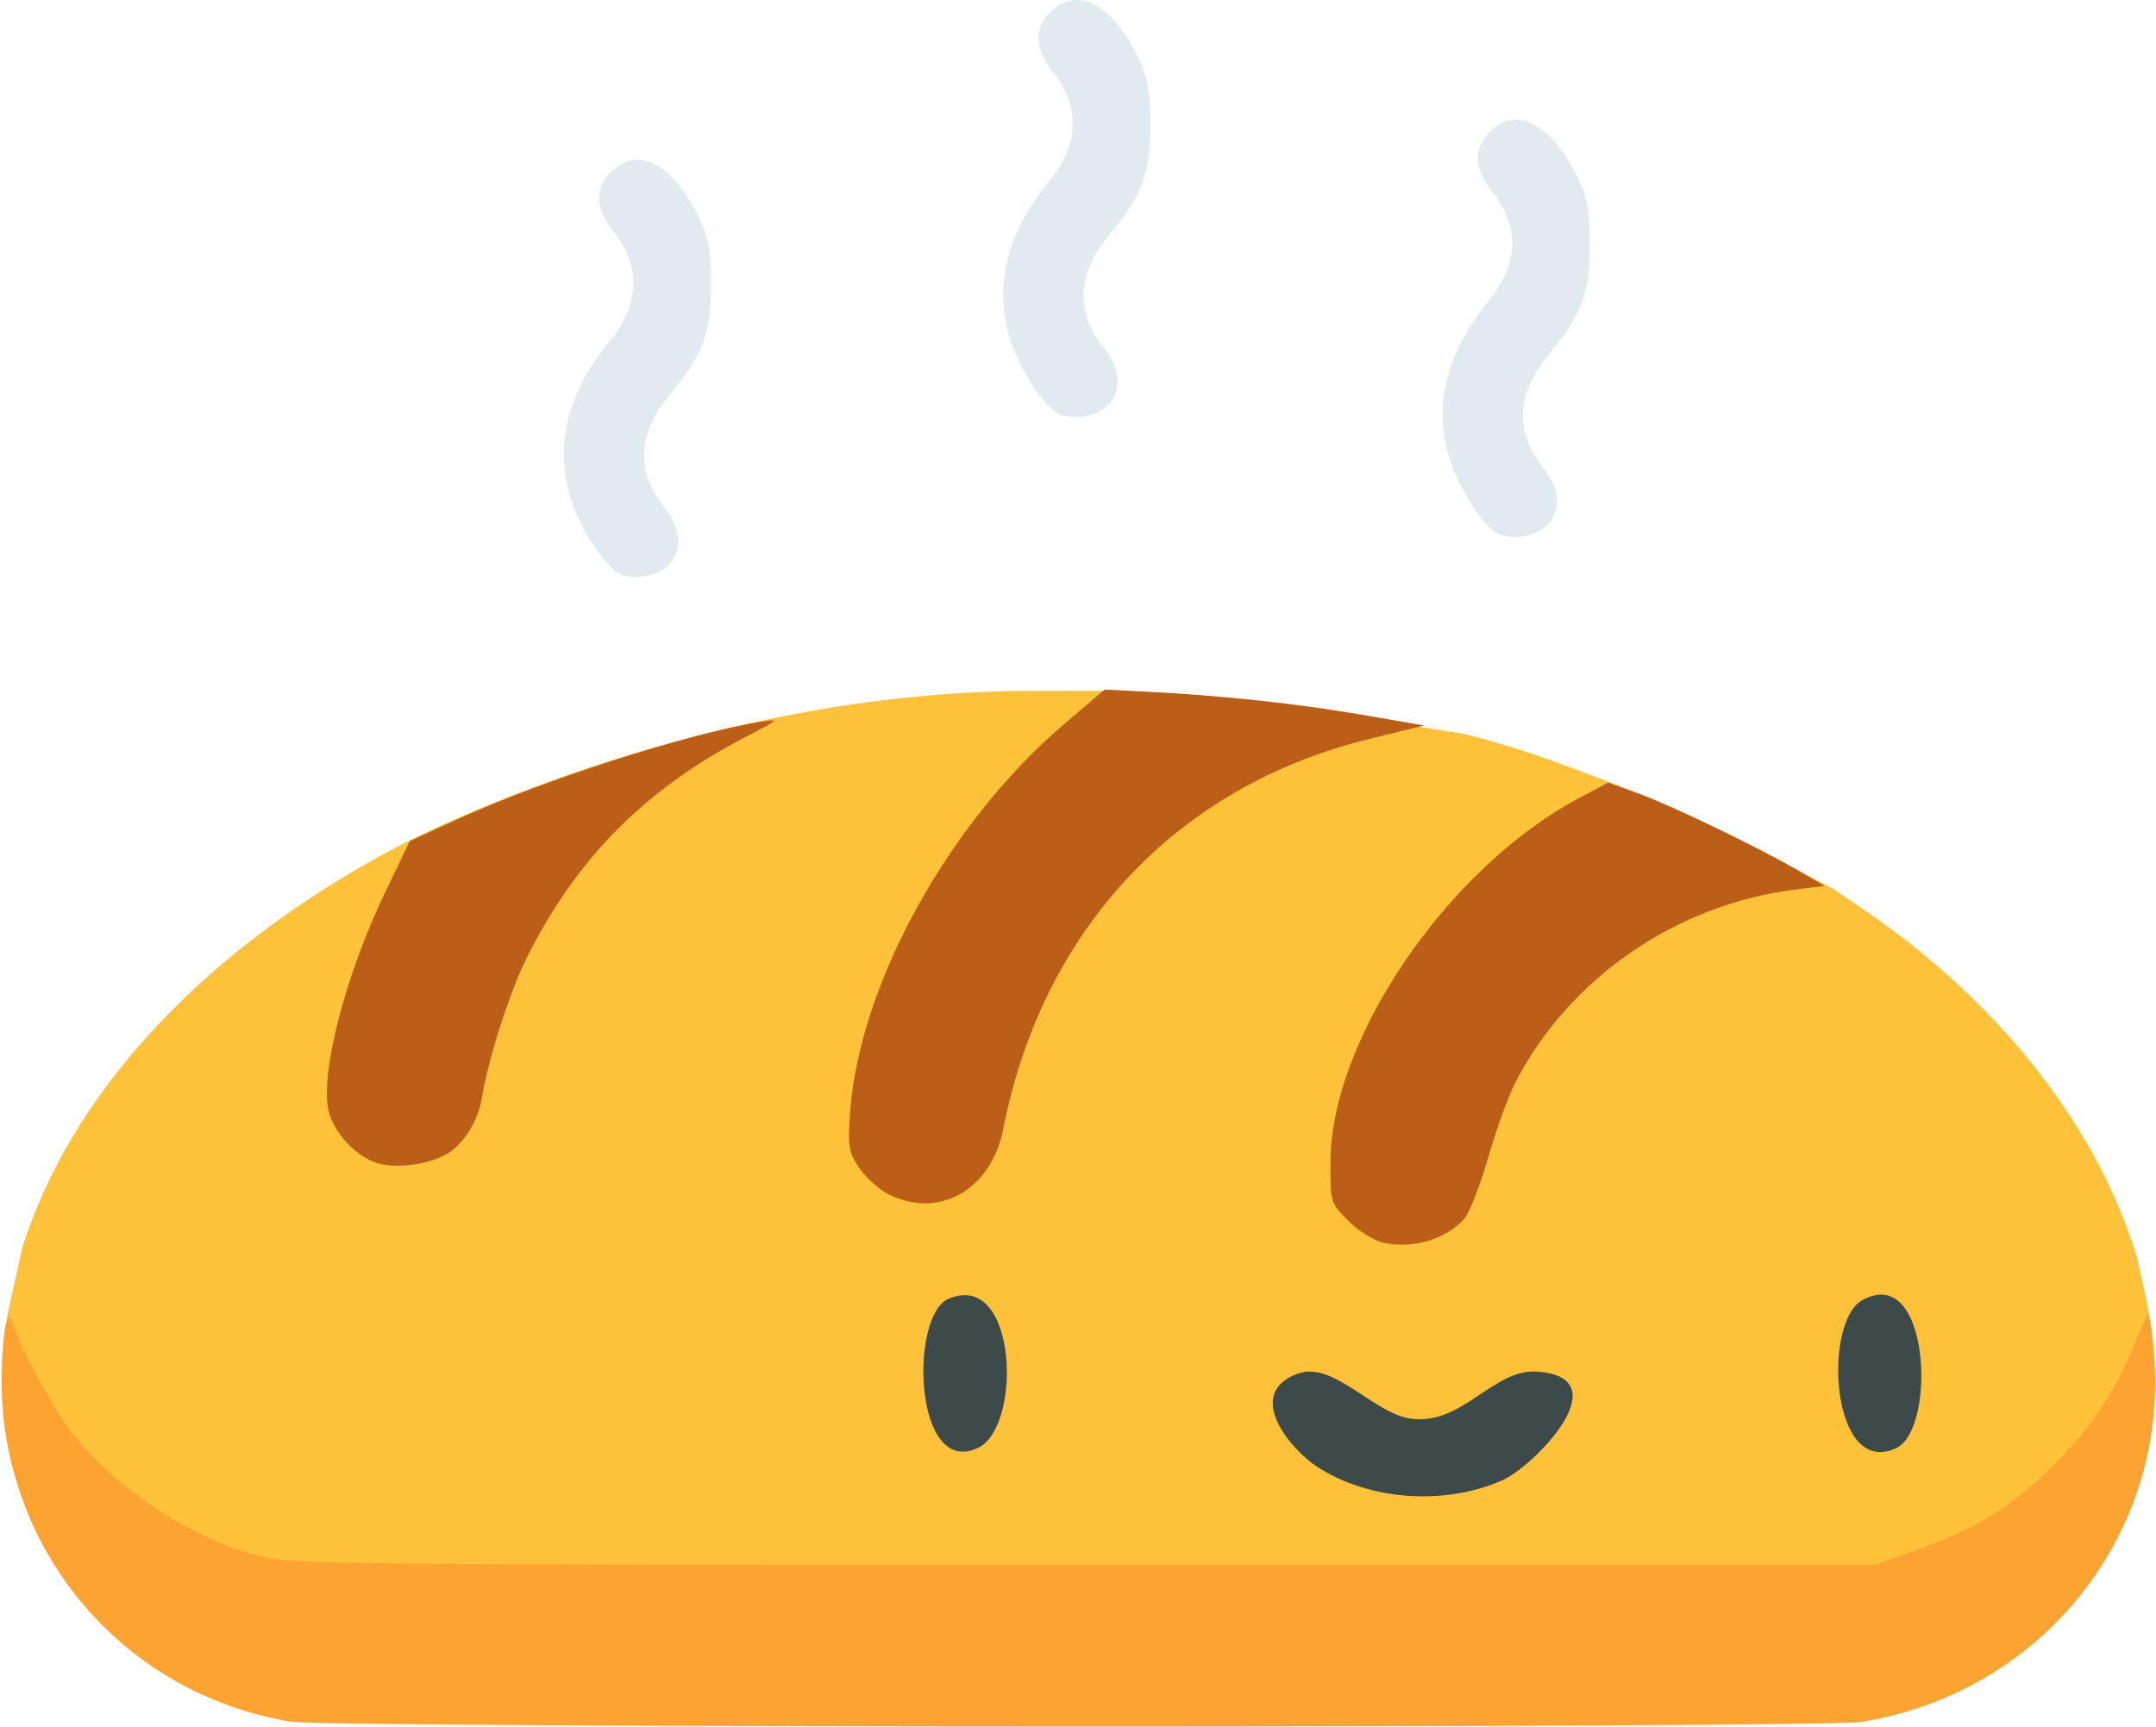
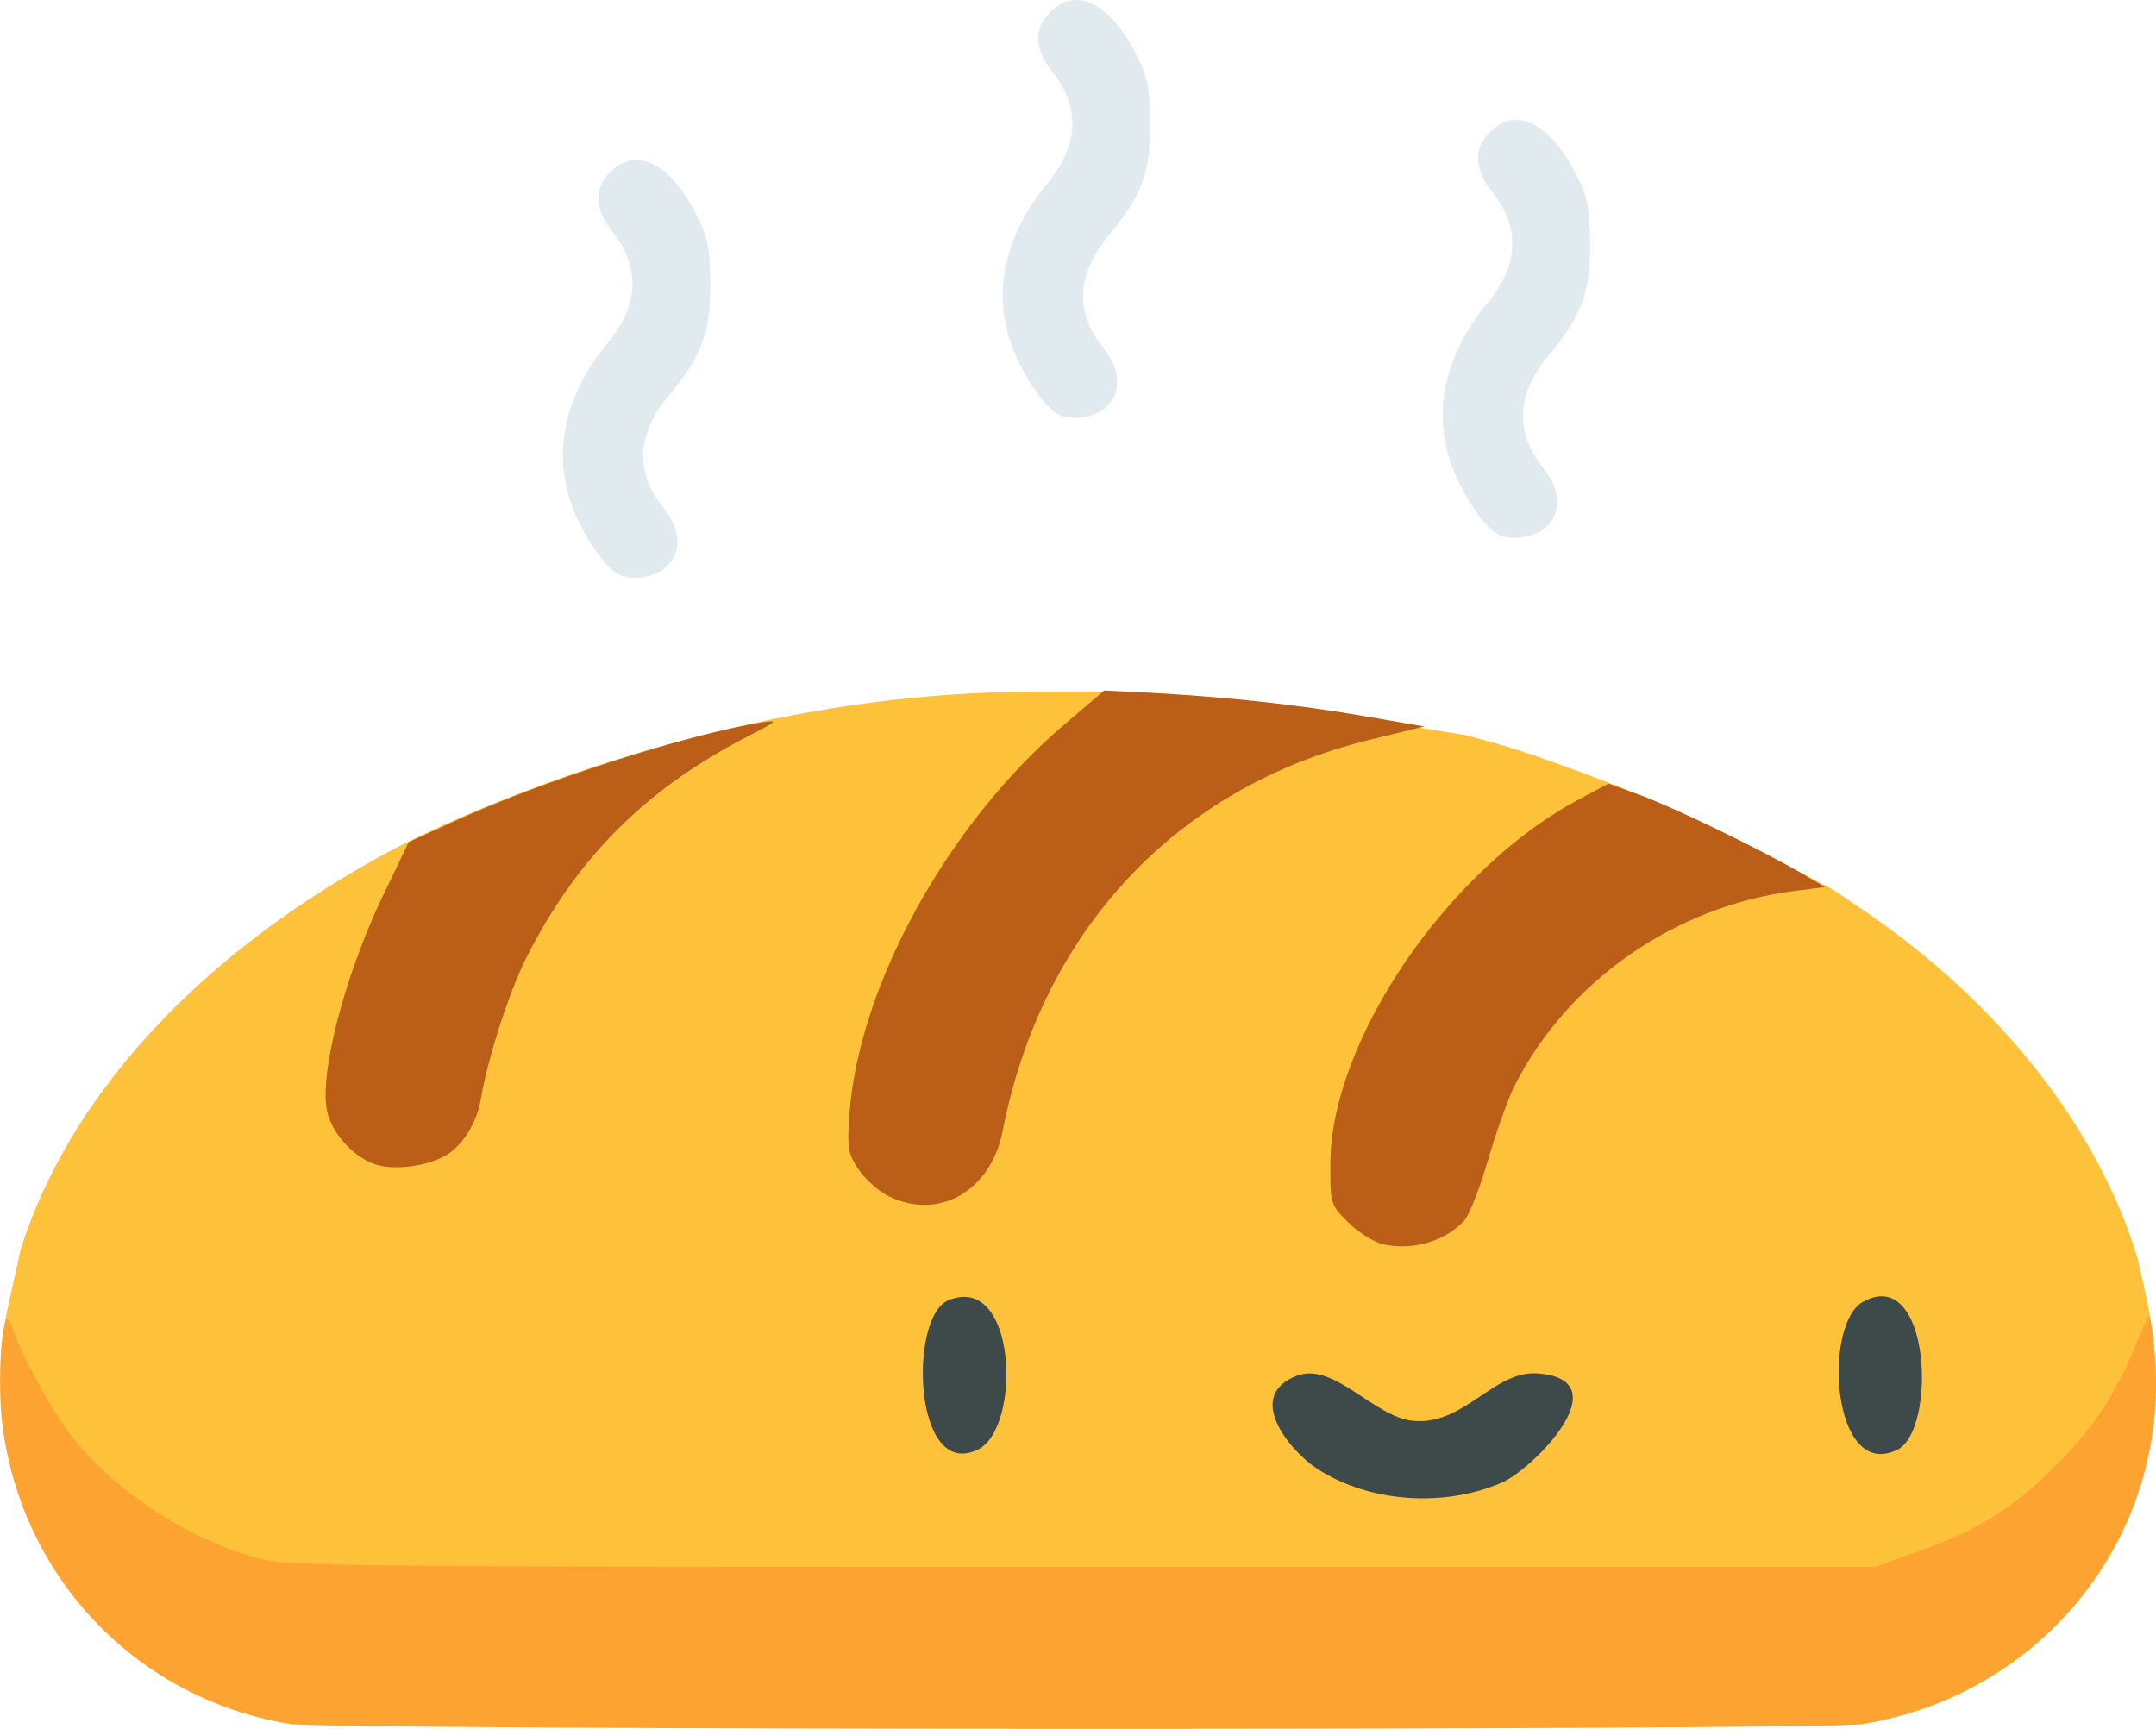
- <svg xmlns="http://www.w3.org/2000/svg" width="114.248mm" height="91.522mm" viewBox="0 0 114.248 91.522" version="1.1" id="svg2001">
+ <svg xmlns="http://www.w3.org/2000/svg" width="29.928" height="24" viewBox="0 0 7.918 6.35" version="1.1" id="svg2001">
  <defs id="defs1998" />
-   <g id="layer1" transform="translate(-45.49019,-75.11632)">
+   <g id="layer1" transform="translate(-45.57952,-75.11632)">
    <g id="g2419" transform="translate(319.6037,23.4478)" />
-     <g id="g3991">
+     <g id="g3991" transform="matrix(0.06939017,0,0,0.06939017,42.41675,69.90398)">
      <path style="fill:#e0eaef;stroke-width:0.265" d="m -241.234,82.102 c -0.782,-0.329 -2.07,-2.27 -2.618,-3.944 -0.901,-2.754 -0.203,-5.684 1.983,-8.323 1.663,-2.007 1.756,-4.011 0.273,-5.877 -0.975,-1.227 -1.021,-2.295 -0.138,-3.179 1.413,-1.413 3.239,-0.46 4.661,2.435 0.51,1.039 0.63,1.706 0.636,3.53 0.007,2.57 -0.434,3.74 -2.227,5.905 -1.663,2.007 -1.756,4.011 -0.273,5.877 0.893,1.124 1.007,2.181 0.324,3.004 -0.535,0.644 -1.794,0.918 -2.621,0.57 z m 46.567,-2.117 c -0.782,-0.329 -2.07,-2.27 -2.618,-3.944 -0.901,-2.754 -0.203,-5.684 1.983,-8.323 1.663,-2.007 1.756,-4.011 0.273,-5.877 -0.975,-1.227 -1.021,-2.295 -0.138,-3.179 1.413,-1.413 3.239,-0.46 4.661,2.435 0.51,1.039 0.63,1.706 0.636,3.53 0.007,2.57 -0.434,3.74 -2.227,5.905 -1.663,2.007 -1.756,4.011 -0.273,5.877 0.893,1.124 1.007,2.181 0.324,3.004 -0.535,0.644 -1.794,0.918 -2.621,0.57 z m -23.283,-6.35 c -0.782,-0.329 -2.07,-2.27 -2.618,-3.944 -0.901,-2.754 -0.203,-5.684 1.983,-8.323 1.663,-2.007 1.756,-4.011 0.273,-5.877 -0.975,-1.227 -1.021,-2.295 -0.138,-3.179 1.413,-1.413 3.239,-0.46 4.661,2.435 0.51,1.039 0.63,1.706 0.636,3.53 0.007,2.57 -0.434,3.74 -2.227,5.905 -1.663,2.007 -1.756,4.011 -0.273,5.877 0.893,1.124 1.007,2.181 0.324,3.004 -0.535,0.644 -1.794,0.918 -2.621,0.57 z" id="path2433" transform="translate(319.6037,23.4478)" />
      <path style="fill:#fdc239;stroke-width:0.265" d="m -259.094,138.126 c -5.582,-0.364 -11.085,-8.485 -13.672,-13.932 -1.282,-2.7 -1.424,-0.516 -0.171,-6.384 2.52,-7.982 9.154,-15.298 18.707,-20.629 3.707,-2.14 18.154,-8.774 34.412,-8.893 8.87,-0.028 8.87,-0.028 23.31,2.283 2.707,0.693 4.455,1.326 7.306,2.411 2.306,0.846 6.855,2.94 12.211,5.785 l 1.582,1.074 c 7.214,4.899 12.428,11.523 14.524,18.45 1.181,5.131 0.723,3.27 -0.416,5.703 -2.281,4.874 -8.559,12.046 -13.728,13.851 -12.618,0 -27.939,0.256 -41.494,0.256 -14.202,-0.143 -30.378,0.024 -42.571,0.024 z" id="path2427" transform="translate(319.6037,23.4478)" />
      <path style="fill:#fda332;stroke-width:0.265" d="m -258.724,142.916 c -8.034,-1.338 -14.115,-7.659 -15.17,-15.769 -0.323,-2.487 0.007,-6.706 0.425,-5.422 0.473,1.455 2.044,4.393 3.093,5.783 2.25,2.984 6.218,5.618 10.001,6.639 1.605,0.433 4.512,0.464 43.656,0.464 h 41.936 l 2.318,-0.829 c 3.124,-1.118 4.951,-2.254 7.185,-4.469 1.955,-1.938 3.226,-3.837 4.242,-6.336 0.33,-0.811 0.665,-1.54 0.745,-1.62 0.08,-0.08 0.225,0.846 0.323,2.057 0.773,9.544 -5.908,17.961 -15.491,19.516 -2.112,0.343 -81.203,0.33 -83.264,-0.014 z" id="path2425" transform="translate(319.6037,23.4478)" />
      <path style="fill:#bb5e18;stroke-width:0.265" d="m -200.813,117.534 c -0.493,-0.11 -1.326,-0.632 -1.852,-1.158 -0.946,-0.947 -0.956,-0.981 -0.947,-3.135 0.029,-6.503 6.208,-15.556 13.139,-19.25 l 1.58,-0.842 1.631,0.588 c 1.753,0.632 6.447,2.902 8.547,4.133 l 1.287,0.755 -1.577,0.197 c -6.333,0.793 -12.03,4.746 -14.851,10.306 -0.346,0.682 -0.98,2.449 -1.408,3.927 -0.428,1.478 -0.995,2.926 -1.26,3.219 -0.988,1.092 -2.741,1.607 -4.289,1.26 z m -26.219,-2.569 c -0.506,-0.254 -1.203,-0.879 -1.548,-1.389 -0.563,-0.831 -0.613,-1.13 -0.489,-2.91 0.476,-6.803 5.21,-15.395 11.374,-20.644 l 2.121,-1.806 2.405,0.126 c 3.998,0.21 7.785,0.619 11.241,1.214 l 3.28,0.565 -2.952,0.726 c -10.175,2.502 -17.289,10.103 -19.356,20.681 -0.627,3.209 -3.403,4.779 -6.075,3.437 z m -27.097,-1.652 c -1.114,-0.35 -2.245,-1.546 -2.556,-2.704 -0.508,-1.887 0.846,-7.199 2.954,-11.585 l 1.335,-2.778 2.56,-1.169 c 4.557,-2.081 12.236,-4.546 16.053,-5.153 0.998,-0.159 0.956,-0.115 -0.748,0.766 -5.364,2.774 -8.994,6.421 -11.655,11.708 -0.905,1.799 -2.053,5.38 -2.396,7.474 -0.208,1.272 -1.032,2.541 -1.963,3.022 -1.026,0.53 -2.631,0.718 -3.584,0.419 z" id="path2421" transform="translate(319.6037,23.4478)" />
      <path style="fill:#3e494a;stroke:none;stroke-width:0.265" d="m 95.758,143.952 c -2.08,0.878 -1.861,9.496 1.547,7.911 2.38,-1.107 2.105,-9.453 -1.547,-7.911 m 48.419,0.076 c -2.13,1.186 -1.656,9.49 1.808,7.835 2.129,-1.017 1.787,-9.837 -1.808,-7.835 m -29.922,3.897 c -2.859,1.048 -0.406,4.004 1.053,4.946 2.79,1.8 6.76,2.04 9.79,0.707 1.645,-0.723 6.303,-5.448 1.852,-5.764 -2.326,-0.165 -3.908,2.803 -6.614,2.507 -2.034,-0.223 -4.158,-3.1 -6.08,-2.396 z" id="path1891" />
    </g>
  </g>
</svg>
